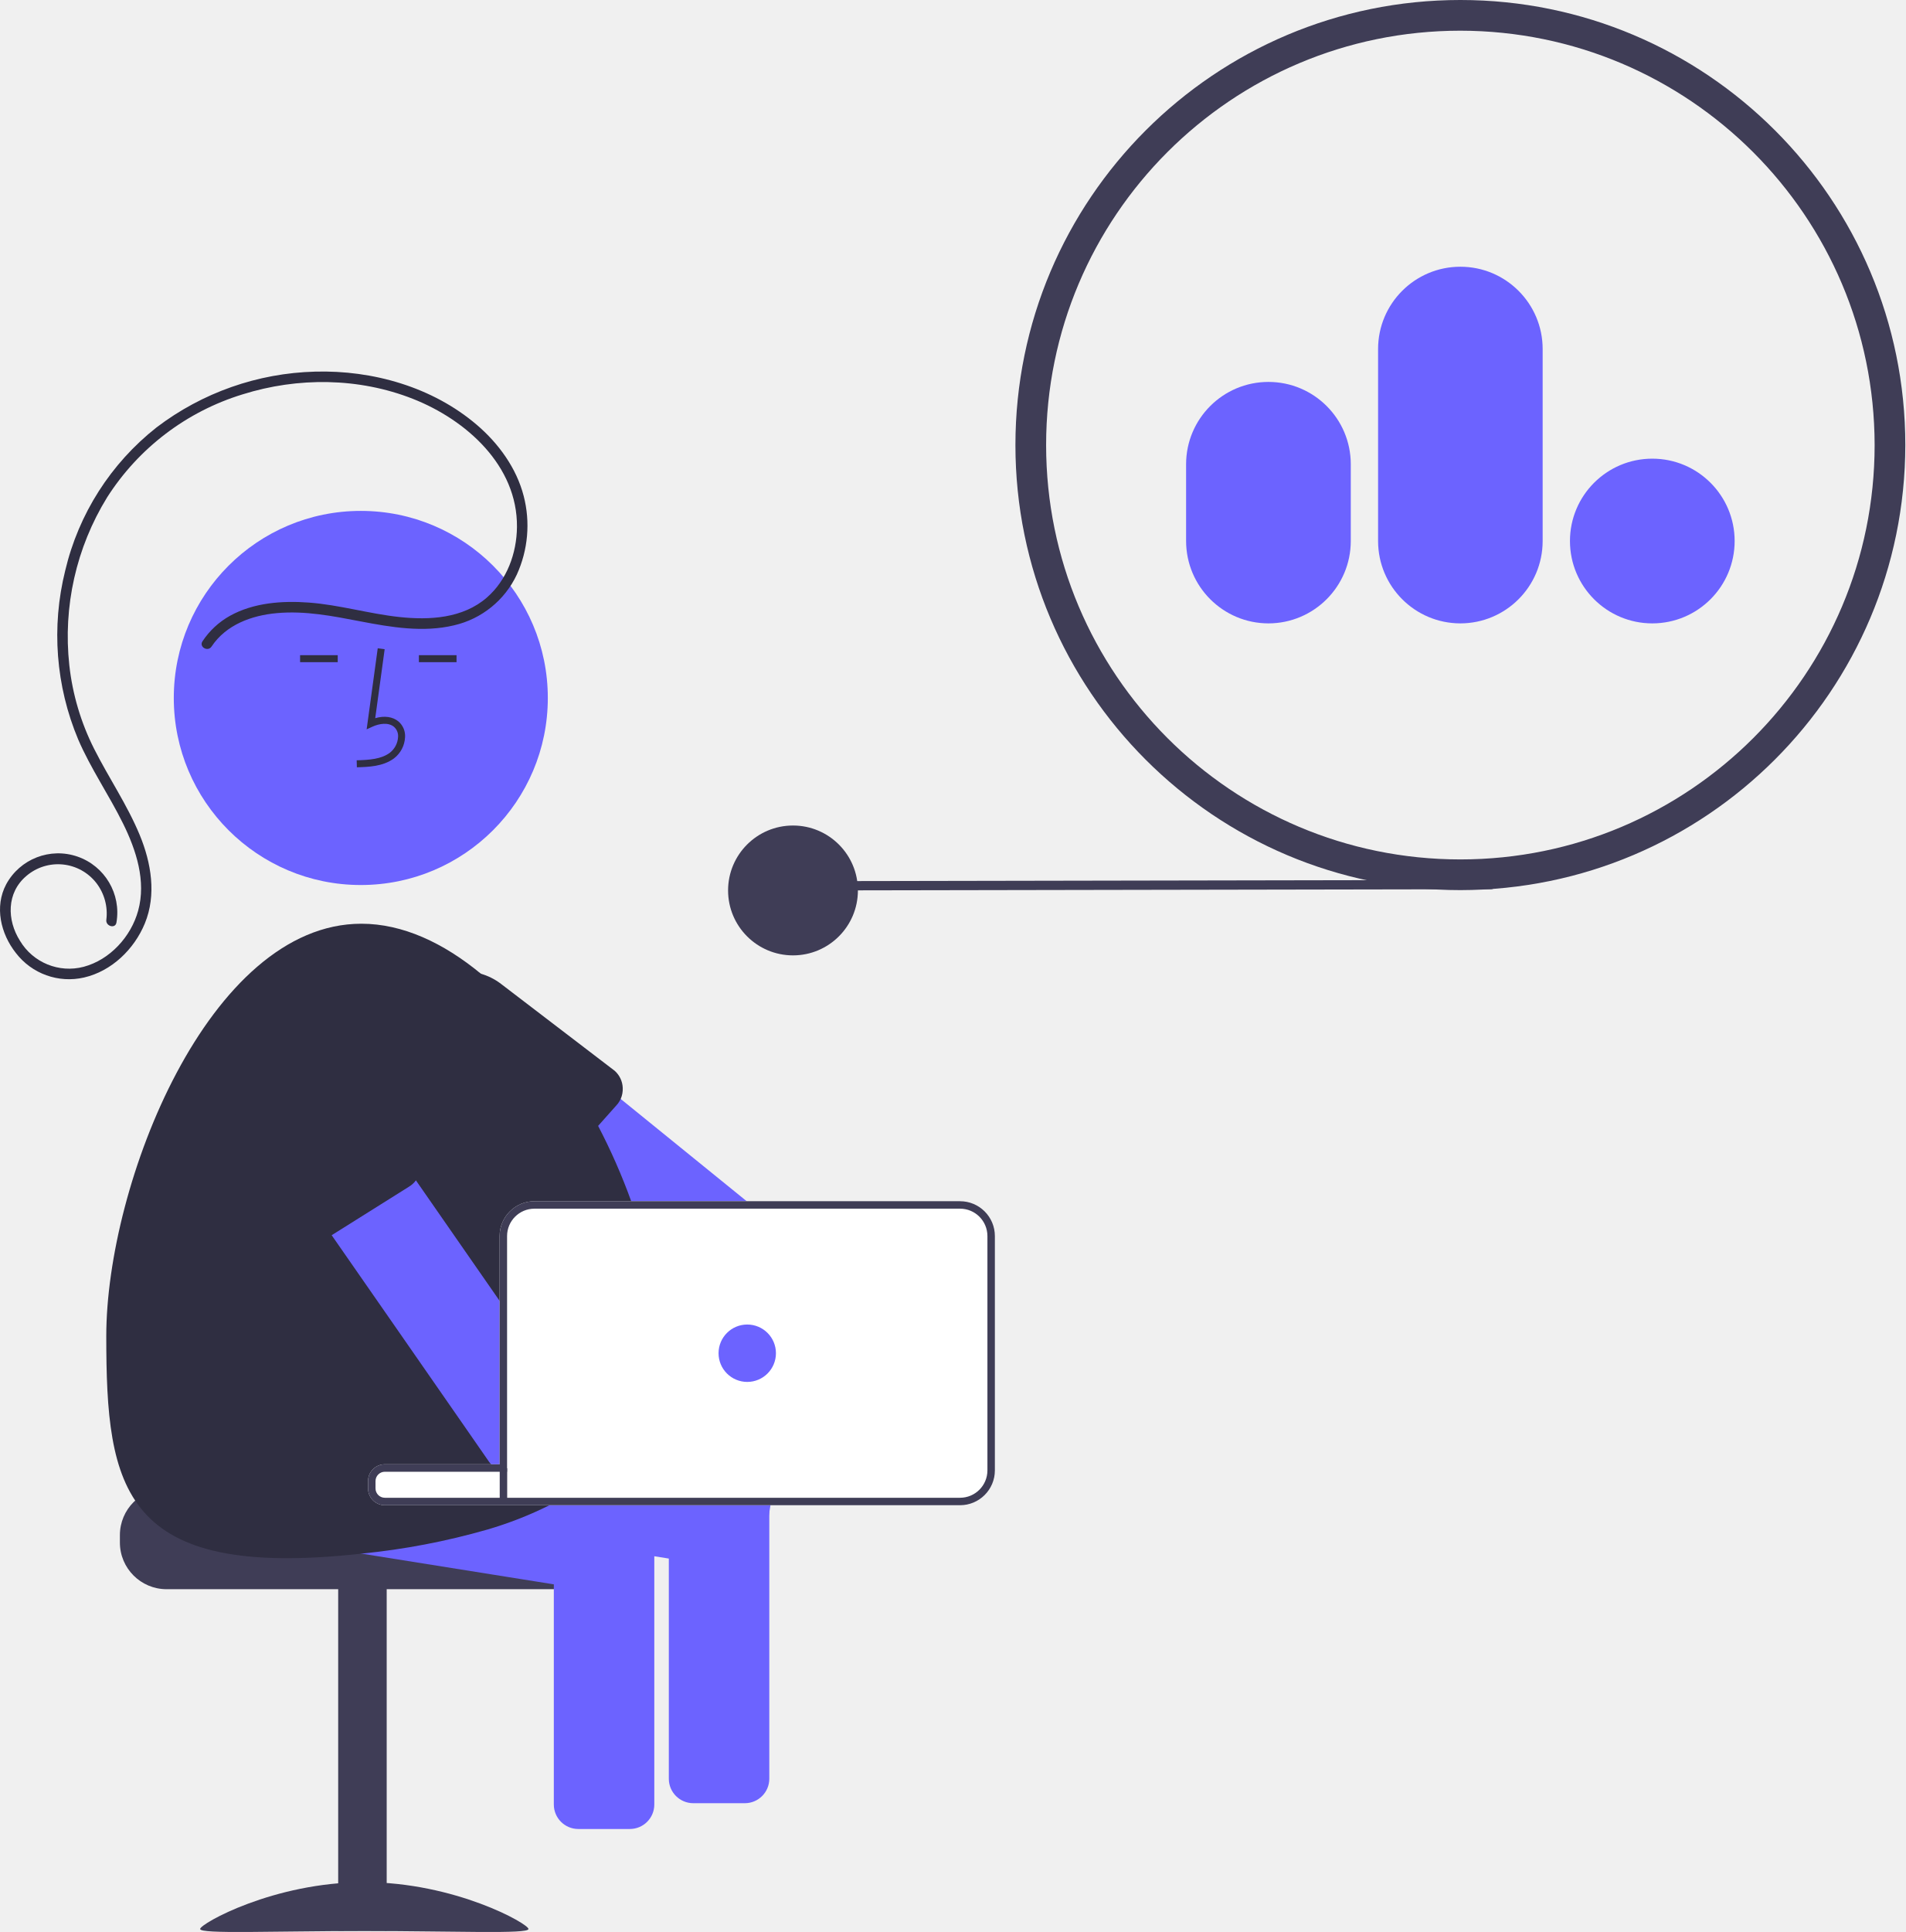
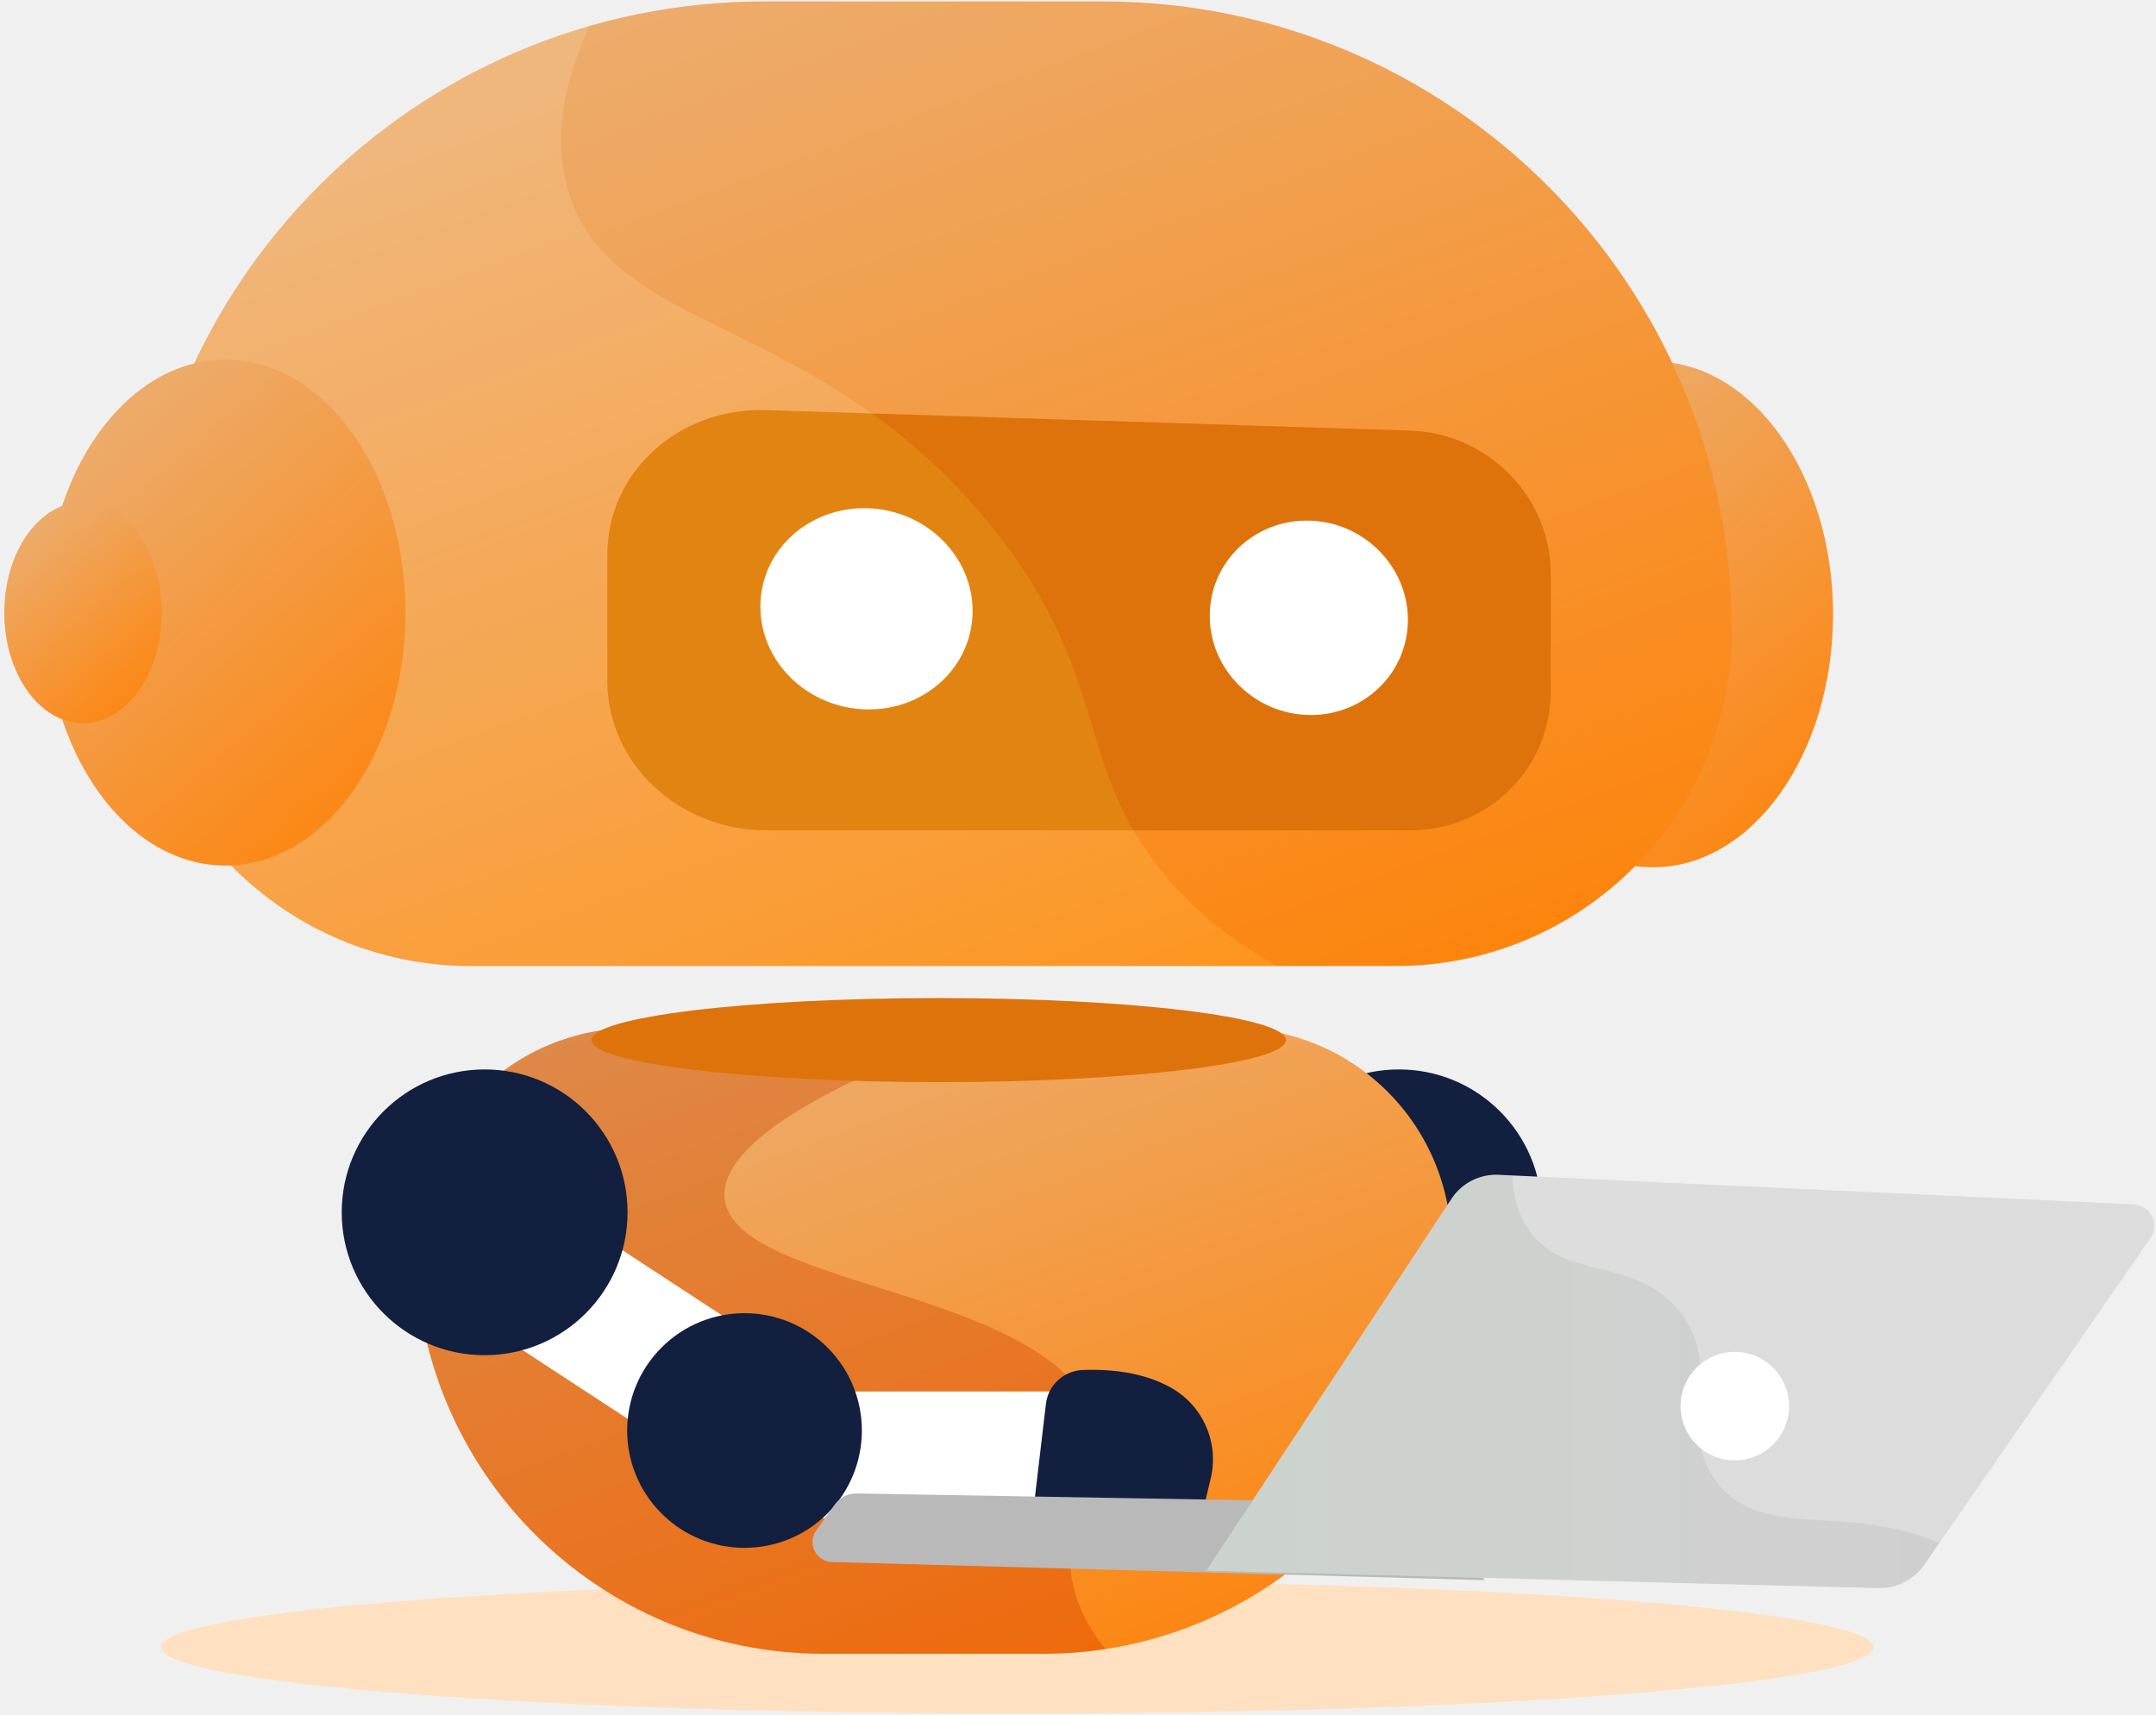
- <svg xmlns="http://www.w3.org/2000/svg" data-name="Layer 1" width="531.277" height="538.577" viewBox="0 0 531.277 538.577">
-   <path d="M558.345,428.939l191.825-.342a1.293,1.293,0,0,0,0-2.586l-191.825.342a1.293,1.293,0,0,0,0,2.586Z" transform="translate(-334.3617 -180.7115)" fill="#3f3d56" />
-   <circle cx="221.117" cy="248.227" r="18.1" fill="#3f3d56" />
-   <path d="M741.571,428.847A124.068,124.068,0,1,1,865.638,304.779,124.208,124.208,0,0,1,741.571,428.847Zm0-239.579A115.511,115.511,0,1,0,857.082,304.779,115.643,115.643,0,0,0,741.571,189.268Z" transform="translate(-334.3617 -180.7115)" fill="#3f3d56" />
-   <path d="M795.104,354.491a22.96,22.96,0,1,1,22.945-22.976A22.971,22.971,0,0,1,795.104,354.491Zm-53.534,0a22.971,22.971,0,0,1-22.945-22.945V278.012a22.945,22.945,0,0,1,45.89,0v53.534A22.971,22.971,0,0,1,741.57,354.491Zm-53.518,0a22.987,22.987,0,0,1-22.96-22.961V310.141a22.961,22.961,0,0,1,45.922,0v21.389A22.987,22.987,0,0,1,688.052,354.491Z" transform="translate(-334.3617 -180.7115)" fill="#6c63ff" />
-   <path d="M367.793,608.641v2.081a13.016,13.016,0,0,0,13.005,13.005H491.079a13.01,13.01,0,0,0,13.005-13.005v-2.081a12.912,12.912,0,0,0-3.018-8.323,13.379,13.379,0,0,0-2.195-2.081H441.671a2.602,2.602,0,0,1-2.601-2.601h-58.272A13.023,13.023,0,0,0,367.793,608.641Z" transform="translate(-334.3617 -180.7115)" fill="#3f3d56" />
-   <rect x="428.661" y="623.21" width="13.525" height="95.716" transform="translate(536.4854 1161.425) rotate(-180)" fill="#3f3d56" />
-   <path d="M390.167,718.451c0,1.461,20.495.565,45.777.565s45.777.896,45.777-.565-20.495-13.05-45.777-13.05S390.167,716.99,390.167,718.451Z" transform="translate(-334.3617 -180.7115)" fill="#3f3d56" />
-   <path d="M389.017,606.446l46.152,7.366,53.622,8.562,18.592,2.965a6.826,6.826,0,0,0,7.803-5.66l.843-5.264.78-4.9.645-4.037a6.749,6.749,0,0,0-1.29-5.16,6.587,6.587,0,0,0-2.528-2.081H441.671a2.602,2.602,0,0,1-2.601-2.601V593.587a2.602,2.602,0,0,1,2.601-2.601h28.278l-13.036-2.081-40.076-6.398-23.398-3.735A6.84,6.84,0,0,0,385.615,584.442l-2.268,14.191A6.853,6.853,0,0,0,389.017,606.446Z" transform="translate(-334.3617 -180.7115)" fill="#6c63ff" />
-   <path d="M488.79,604.47v79.288a6.824,6.824,0,0,0,6.814,6.815h14.389a6.825,6.825,0,0,0,6.815-6.815V604.47a6.726,6.726,0,0,0-1.425-4.151,6.577,6.577,0,0,0-2.643-2.081H492.848a6.613,6.613,0,0,0-2.632,2.081A6.746,6.746,0,0,0,488.79,604.47Z" transform="translate(-334.3617 -180.7115)" fill="#6c63ff" />
-   <path d="M445.427,470.269a6.866,6.866,0,0,0,.541,2.05,6.717,6.717,0,0,0,1.946,2.549l.032.021,41.054,33.303.603.479,8.5,6.898,2.569,2.081H545.128l-2.559-2.081-35.134-28.507-23.544-19.102L465.569,453.103a6.747,6.747,0,0,0-3.766-1.498.033.033,0,0,0-.021-.01,6.917,6.917,0,0,0-1.228.021,6.555,6.555,0,0,0-1.779.437,5.008,5.008,0,0,0-1.103.562,6.571,6.571,0,0,0-1.696,1.488l-8.927,10.997-.135.177A6.764,6.764,0,0,0,445.427,470.269Z" transform="translate(-334.3617 -180.7115)" fill="#6c63ff" />
-   <path d="M447.945,474.889a16.868,16.868,0,0,0,3.319,5.233l27.331,29.36a6.814,6.814,0,0,0,9.644-.427l.76-.864.333-.375L501.14,494.573l5.077-5.701a5.989,5.989,0,0,0,.874-1.165c.125-.208.239-.427.343-.645a6.901,6.901,0,0,0,.572-3.09,6.723,6.723,0,0,0-2.237-4.755l-31.69-24.22a16.973,16.973,0,0,0-12.276-3.392.033.033,0,0,0-.021-.01,17.842,17.842,0,0,0-2.872.603c-.416.114-.821.26-1.238.416a16.769,16.769,0,0,0-6.918,4.89,16.987,16.987,0,0,0-2.809,17.385Z" transform="translate(-334.3617 -180.7115)" fill="#2f2e41" />
-   <circle cx="100.606" cy="194.567" r="52.147" fill="#6c63ff" />
-   <path d="M421.082,599.257l19.341,3.08.437.073,29.401,4.692,18.529,2.965,27.238,4.349.78.125,4.047.645,18.592,2.965a6.826,6.826,0,0,0,7.803-5.66l1.623-10.154.645-4.037c0-.021.01-.042.01-.062H441.671a2.602,2.602,0,0,1-2.601-2.601V593.587a2.602,2.602,0,0,1,2.601-2.601h34.083V579.615l-2.081-.333-10.279-1.644-37.901-6.045a6.828,6.828,0,0,0-7.814,5.66l-.843,5.254-1.425,8.947A6.834,6.834,0,0,0,421.082,599.257Z" transform="translate(-334.3617 -180.7115)" fill="#6c63ff" />
-   <path d="M363.995,553.189c0,42.51,4.318,67.938,70.903,60.655.093-.01.177-.021.27-.031A197.705,197.705,0,0,0,470.261,607.102a104.22,104.22,0,0,0,17.312-6.783c1.311-.666,2.569-1.363,3.808-2.081H441.671a2.602,2.602,0,0,1-2.601-2.601V593.587a2.602,2.602,0,0,1,2.601-2.601h34.083V525.275a7.637,7.637,0,0,1,7.626-7.626H511.107c-.24-.687-.479-1.384-.739-2.081A170.447,170.447,0,0,0,501.14,494.573a160.15,160.15,0,0,0-17.25-26.613A110.835,110.835,0,0,0,468.451,452.156c-10.435-8.614-21.796-13.941-33.324-13.941C392.617,438.215,363.995,510.678,363.995,553.189Z" transform="translate(-334.3617 -180.7115)" fill="#2f2e41" />
-   <path d="M433.872,394.606l-.054-1.949c3.625-.101,6.821-.328,9.223-2.083a5.99,5.99,0,0,0,2.32-4.412,3.424,3.424,0,0,0-1.123-2.82c-1.594-1.346-4.16-.911-6.029-.053l-1.612.739,3.092-22.596,1.931.265-2.63,19.221c2.541-.747,4.895-.425,6.507.936a5.331,5.331,0,0,1,1.813,4.377,7.924,7.924,0,0,1-3.118,5.917C441.104,394.403,437.094,394.516,433.872,394.606Z" transform="translate(-334.3617 -180.7115)" fill="#2f2e41" />
-   <rect x="116.805" y="182.643" width="10.495" height="1.949" fill="#2f2e41" />
-   <rect x="83.677" y="182.643" width="10.495" height="1.949" fill="#2f2e41" />
-   <path d="M393.35,360.951c4.056-6.105,11.192-8.693,18.229-9.322,7.921-.709,15.574.819,23.307,2.303,8.511,1.633,17.518,3.161,26.094,1.096a25.724,25.724,0,0,0,17.486-14.126,32.905,32.905,0,0,0,1.916-21.941c-2.01-7.781-6.998-14.628-13.045-19.8-12.342-10.555-29.044-15.299-45.108-14.852A76.262,76.262,0,0,0,378.019,299.855a71.807,71.807,0,0,0-25.474,39.921,74.858,74.858,0,0,0,3.625,47.085c3.515,8.155,8.599,15.506,12.522,23.456,3.653,7.401,6.466,16.007,4.193,24.262-1.994,7.244-7.849,13.68-15.199,15.646a15.961,15.961,0,0,1-17.749-7.246c-3.674-5.794-3.762-13.383,1.755-18.061a13.542,13.542,0,0,1,19.536,1.949,13.939,13.939,0,0,1,2.788,10.22c-.272,1.84,2.544,2.634,2.819.777a16.489,16.489,0,0,0-30.744-10.647c-3.327,6.255-1.532,13.8,2.691,19.147a18.662,18.662,0,0,0,19.028,6.842c7.688-1.775,13.976-7.885,16.934-15.065,3.293-7.993,1.784-16.913-1.426-24.67-3.47-8.385-8.622-15.904-12.696-23.984a68.308,68.308,0,0,1-6.931-23.339,73.847,73.847,0,0,1,10.532-46.776,68.635,68.635,0,0,1,37.803-28.731c15.4-4.834,32.385-4.686,47.463,1.255,14.853,5.852,29.195,18.606,29.023,35.735-.074,7.317-2.79,14.779-8.394,19.659-6.698,5.832-16.024,6.331-24.443,5.421-8.473-.916-16.701-3.391-25.211-4.022-7.402-.549-15.387.022-21.996,3.699a21.992,21.992,0,0,0-7.64,7.087c-1.044,1.571,1.487,3.037,2.524,1.475Z" transform="translate(-334.3617 -180.7115)" fill="#2f2e41" />
-   <path d="M401.648,488.58a5.484,5.484,0,0,0,.28.551,5.913,5.913,0,0,0,.343.541l22.805,32.824,1.769,2.549L445.448,551.805l17.947,25.833,7.262,10.466a6.066,6.066,0,0,0,.656.801,6.795,6.795,0,0,0,4.255,2.081h.187V546.343l-2.081-2.996-23.336-33.584L425.275,473.692a6.829,6.829,0,0,0-9.488-1.717l-7.689,5.337-4.131,2.871A6.814,6.814,0,0,0,401.648,488.58Z" transform="translate(-334.3617 -180.7115)" fill="#6c63ff" />
-   <path d="M398.079,487.779l1.03,2.07.011.01.281.551L416.119,523.6a6.839,6.839,0,0,0,9.374,2.289l1.082-.676.27-.166L448.403,511.521a6.812,6.812,0,0,0,2.268-9.405l-23.679-32.107a17.02,17.02,0,0,0-20.787-5.368,16.739,16.739,0,0,0-2.31,1.269A17.024,17.024,0,0,0,398.079,487.779Z" transform="translate(-334.3617 -180.7115)" fill="#2f2e41" />
-   <path d="M520.855,598.238v78.331a6.825,6.825,0,0,0,6.815,6.815h14.389a6.824,6.824,0,0,0,6.814-6.815V598.238Z" transform="translate(-334.3617 -180.7115)" fill="#6c63ff" />
-   <path d="M436.989,593.587v2.05a4.699,4.699,0,0,0,3.766,4.599c.145.021.291.052.437.062.156.01.312.021.479.021H602.058a9.719,9.719,0,0,0,9.717-9.707V525.275a9.719,9.719,0,0,0-9.717-9.707H483.38a9.718,9.718,0,0,0-9.707,9.707v63.63H441.671A4.682,4.682,0,0,0,436.989,593.587Z" transform="translate(-334.3617 -180.7115)" fill="#fff" />
-   <path d="M436.989,593.587v2.05a4.699,4.699,0,0,0,3.766,4.599c.145.021.291.052.437.062.156.01.312.021.479.021H602.058a9.719,9.719,0,0,0,9.717-9.707V525.275a9.719,9.719,0,0,0-9.717-9.707H483.38a9.718,9.718,0,0,0-9.707,9.707v63.63H441.671A4.682,4.682,0,0,0,436.989,593.587Zm2.081,2.05V593.587a2.602,2.602,0,0,1,2.601-2.601h34.083V525.275a7.637,7.637,0,0,1,7.626-7.626H602.058a7.639,7.639,0,0,1,7.636,7.626v65.337a7.639,7.639,0,0,1-7.636,7.626H441.671A2.602,2.602,0,0,1,439.07,595.637Z" transform="translate(-334.3617 -180.7115)" fill="#3f3d56" />
-   <circle cx="208.361" cy="377.233" r="8.001" fill="#6c63ff" />
-   <rect x="139.343" y="409.297" width="2.081" height="9.364" fill="#3f3d56" />
+ <svg xmlns="http://www.w3.org/2000/svg" width="503" height="400" viewBox="0 0 503 400" fill="none">
+   <ellipse cx="237.333" cy="384.379" rx="199.758" ry="15.474" fill="#FFE0C0" />
+   <path d="M326.361 316.23C344.775 316.23 359.703 301.302 359.703 282.888C359.703 264.474 344.775 249.546 326.361 249.546C307.947 249.546 293.02 264.474 293.02 282.888C293.02 301.302 307.947 316.23 326.361 316.23Z" fill="#121F3E" />
+   <path d="M385.654 202.38C408.851 202.38 427.655 175.955 427.655 143.357C427.655 110.759 408.851 84.333 385.654 84.333C362.457 84.333 343.652 110.759 343.652 143.357C343.652 175.955 362.457 202.38 385.654 202.38Z" fill="url(#paint0_linear_438_10955)" />
+   <path d="M257.281 0.336H178.23C97.175 0.336 31.469 66.046 31.469 147.1C31.469 190.351 66.529 225.414 109.783 225.414H325.731C368.982 225.414 404.045 190.351 404.045 147.1C404.045 66.046 338.336 0.336 257.281 0.336Z" fill="url(#paint1_linear_438_10955)" />
+   <path d="M243.404 385.898H192.117C139.533 385.898 96.902 343.267 96.902 290.68C96.902 277.204 102.255 264.281 111.784 254.753C121.312 245.225 134.235 239.872 147.71 239.872H287.811C301.286 239.872 314.209 245.225 323.738 254.753C333.266 264.281 338.619 277.204 338.619 290.68V290.68C338.619 343.267 295.995 385.898 243.404 385.898Z" fill="url(#paint2_linear_438_10955)" />
+   <path d="M329.037 193.759H178.763C158.399 193.759 141.693 178.149 141.693 158.894V129.369C141.693 110.114 158.399 95.04 178.763 95.689L329.028 100.48C347.213 101.058 361.791 116.03 361.791 133.921V161.36C361.795 179.248 347.222 193.759 329.037 193.759Z" fill="#DD730A" />
+   <path d="M328.466 144.628C328.466 157.057 318.244 166.988 305.534 166.841C292.716 166.678 282.238 156.3 282.238 143.689C282.238 131.078 292.716 121.128 305.534 121.486C318.244 121.844 328.466 132.203 328.466 144.628Z" fill="white" />
+   <g style="mix-blend-mode:soft-light" opacity="0.3">
+     <path d="M272.285 204.83C249.925 178.57 259.869 157.571 230.654 121.99C190.454 73.028 143.556 78.57 132.817 45.363C129.839 36.16 129.498 23.533 137.48 6.073C76.252 23.734 31.469 80.18 31.469 147.1C31.469 190.351 66.529 225.414 109.783 225.414H297.976C286.707 219.268 278.469 212.091 272.285 204.83Z" fill="white" />
+   </g>
+   <path d="M52.591 201.972C75.788 201.972 94.593 175.546 94.593 142.948C94.593 110.35 75.788 83.924 52.591 83.924C29.395 83.924 10.59 110.35 10.59 142.948C10.59 175.546 29.395 201.972 52.591 201.972Z" fill="url(#paint3_linear_438_10955)" />
+   <path d="M19.365 168.757C29.509 168.757 37.732 157.202 37.732 142.947C37.732 128.693 29.509 117.138 19.365 117.138C9.221 117.138 0.998 128.693 0.998 142.947C0.998 157.202 9.221 168.757 19.365 168.757Z" fill="url(#paint4_linear_438_10955)" />
+   <g style="mix-blend-mode:multiply" opacity="0.4">
+     <path d="M256.034 333.476C249.007 300.435 171.169 301.23 169.051 279.634C167.422 262.982 212.107 246.497 217.722 244.427C222.514 242.654 227.289 241.156 232.01 239.872H147.71C134.235 239.872 121.312 245.225 111.784 254.753C102.255 264.281 96.902 277.204 96.902 290.68V290.68C96.902 343.267 139.533 385.898 192.117 385.898H243.404C248.256 385.898 253.101 385.531 257.897 384.799C253.425 379.27 250.524 373.216 249.822 366.614C248.26 351.974 258.759 346.282 256.034 333.476Z" fill="#DD730A" />
+   </g>
+   <path d="M219.024 252.507C263.758 252.507 300.022 248.117 300.022 242.701C300.022 237.285 263.758 232.895 219.024 232.895C174.291 232.895 138.027 237.285 138.027 242.701C138.027 248.117 174.291 252.507 219.024 252.507Z" fill="#DD730A" />
+   <path d="M115.076 272.024L97.422 299.012L185.644 356.721L203.298 329.733L115.076 272.024Z" fill="white" />
+   <path d="M113.066 316.23C131.481 316.23 146.408 301.302 146.408 282.888C146.408 264.474 131.481 249.546 113.066 249.546C94.652 249.546 79.725 264.474 79.725 282.888C79.725 301.302 94.652 316.23 113.066 316.23Z" fill="#121F3E" />
+   <path d="M189.227 324.692H266.454L263.388 356.648L187.693 354.115L189.227 324.692Z" fill="white" />
+   <path d="M193.056 353.162C203.748 342.471 203.748 325.136 193.056 314.444C182.364 303.752 165.03 303.752 154.338 314.444C143.646 325.136 143.646 342.471 154.338 353.162C165.03 363.854 182.364 363.854 193.056 353.162Z" fill="#121F3E" />
+   <path d="M273.19 323.807C268.511 321.188 261.902 319.335 252.6 319.684C250.462 319.761 248.422 320.6 246.848 322.049C245.274 323.498 244.27 325.462 244.017 327.586L241.324 350.435H281.163L282.463 344.976C283.431 340.919 283.05 336.657 281.376 332.837C279.703 329.016 276.829 325.846 273.19 323.807Z" fill="#121F3E" />
+   <path d="M343.535 350.978L199.815 348.496C198.841 348.479 197.877 348.698 197.006 349.136C196.135 349.573 195.384 350.215 194.816 351.007L190.43 357.108C189.936 357.796 189.639 358.605 189.57 359.449C189.501 360.293 189.664 361.14 190.039 361.898C190.415 362.657 190.991 363.299 191.704 363.756C192.417 364.212 193.241 364.466 194.088 364.49L346.215 368.722L343.535 350.978Z" fill="#B9B9B9" />
+   <path d="M497.798 281.036L349.606 274.136C347.451 274.036 345.307 274.498 343.385 275.477C341.462 276.456 339.827 277.918 338.641 279.72L281.438 366.508L438.158 370.584C440.275 370.64 442.373 370.167 444.261 369.209C446.15 368.25 447.77 366.836 448.974 365.093L501.702 288.91C502.212 288.172 502.516 287.311 502.581 286.417C502.646 285.522 502.47 284.626 502.071 283.822C501.673 283.018 501.067 282.336 500.315 281.846C499.564 281.356 498.694 281.076 497.798 281.036Z" fill="url(#paint5_linear_438_10955)" />
+   <path style="mix-blend-mode:multiply" opacity="0.3" d="M338.641 279.72C339.827 277.918 341.462 276.456 343.385 275.477C345.307 274.498 347.451 274.036 349.606 274.136L352.855 274.287C353.024 279.097 354.2 283.55 356.893 287.287C365.29 298.905 380.901 293.11 391.432 305.514C403.002 319.137 390.528 333.623 400.839 346.276C411.7 359.593 431.258 350.626 452.446 360.085L448.974 365.103C447.769 366.845 446.15 368.26 444.261 369.219C442.373 370.178 440.275 370.652 438.158 370.597L281.438 366.508L338.641 279.72Z" fill="url(#paint6_linear_438_10955)" />
+   <path d="M226.914 142.565C226.914 155.425 215.971 165.71 202.357 165.538C188.621 165.366 177.396 154.63 177.396 141.559C177.396 128.488 188.621 118.209 202.357 118.595C215.971 118.975 226.914 129.708 226.914 142.565Z" fill="white" />
+   <circle cx="404.735" cy="328.109" r="12.661" fill="white" />
+   <defs>
+     <linearGradient id="paint0_linear_438_10955" x1="292.318" y1="35.605" x2="437.331" y2="203.271" gradientUnits="userSpaceOnUse">
+       <stop stop-color="#E0CAB5" />
+       <stop offset="1" stop-color="#FF7F00" />
+     </linearGradient>
+     <linearGradient id="paint1_linear_438_10955" x1="-196.212" y1="-92.571" x2="-13.674" y2="398.379" gradientUnits="userSpaceOnUse">
+       <stop stop-color="#E0CAB5" />
+       <stop offset="1" stop-color="#FF7F00" />
+     </linearGradient>
+     <linearGradient id="paint2_linear_438_10955" x1="-50.81" y1="179.595" x2="67.618" y2="498.112" gradientUnits="userSpaceOnUse">
+       <stop stop-color="#E0CAB5" />
+       <stop offset="1" stop-color="#FF7F00" />
+     </linearGradient>
+     <linearGradient id="paint3_linear_438_10955" x1="-40.744" y1="35.197" x2="104.268" y2="202.863" gradientUnits="userSpaceOnUse">
+       <stop stop-color="#E0CAB5" />
+       <stop offset="1" stop-color="#FF7F00" />
+     </linearGradient>
+     <linearGradient id="paint4_linear_438_10955" x1="-21.45" y1="95.83" x2="41.96" y2="169.149" gradientUnits="userSpaceOnUse">
+       <stop stop-color="#E0CAB5" />
+       <stop offset="1" stop-color="#FF7F00" />
+     </linearGradient>
+     <linearGradient id="paint5_linear_438_10955" x1="281.437" y1="322.36" x2="502.593" y2="322.36" gradientUnits="userSpaceOnUse">
+       <stop stop-color="#DDDDDD" />
+       <stop offset="1" stop-color="#DCDCDC" />
+     </linearGradient>
+     <linearGradient id="paint6_linear_438_10955" x1="281.438" y1="322.36" x2="452.446" y2="322.36" gradientUnits="userSpaceOnUse">
+       <stop stop-color="#BEDAC2" />
+       <stop offset="1" stop-color="#D1D1D1" />
+     </linearGradient>
+   </defs>
</svg>
